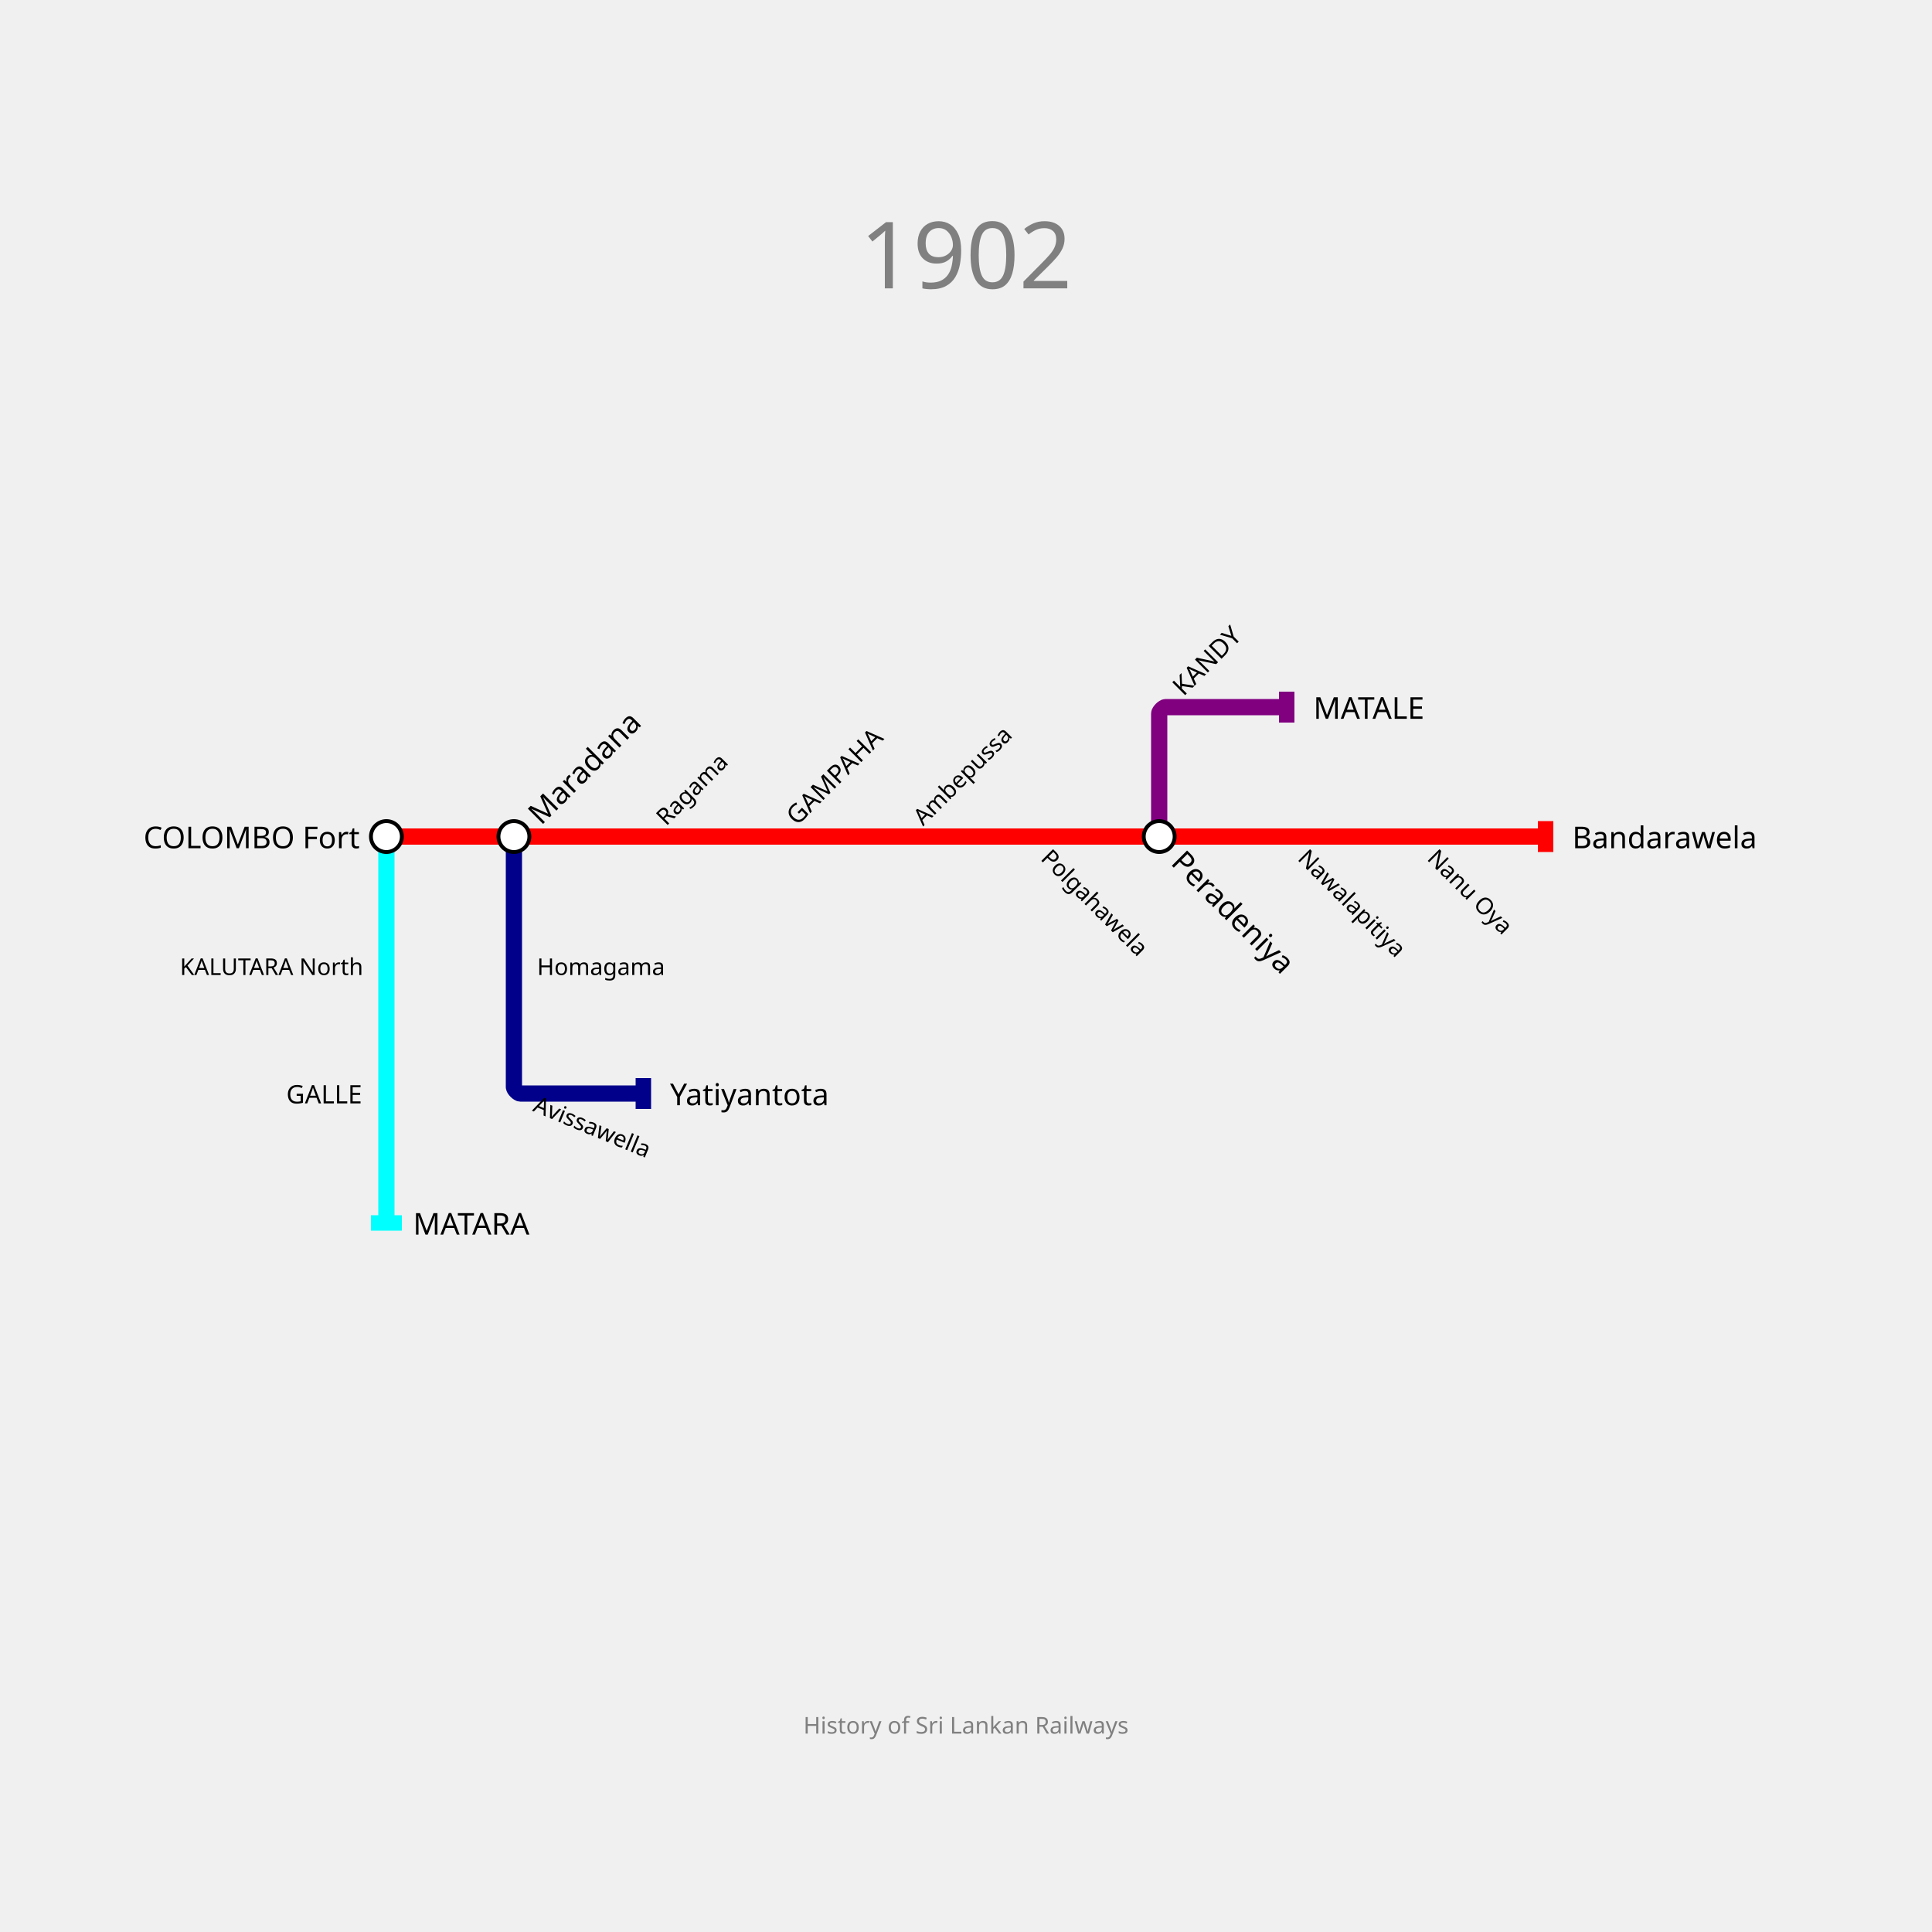
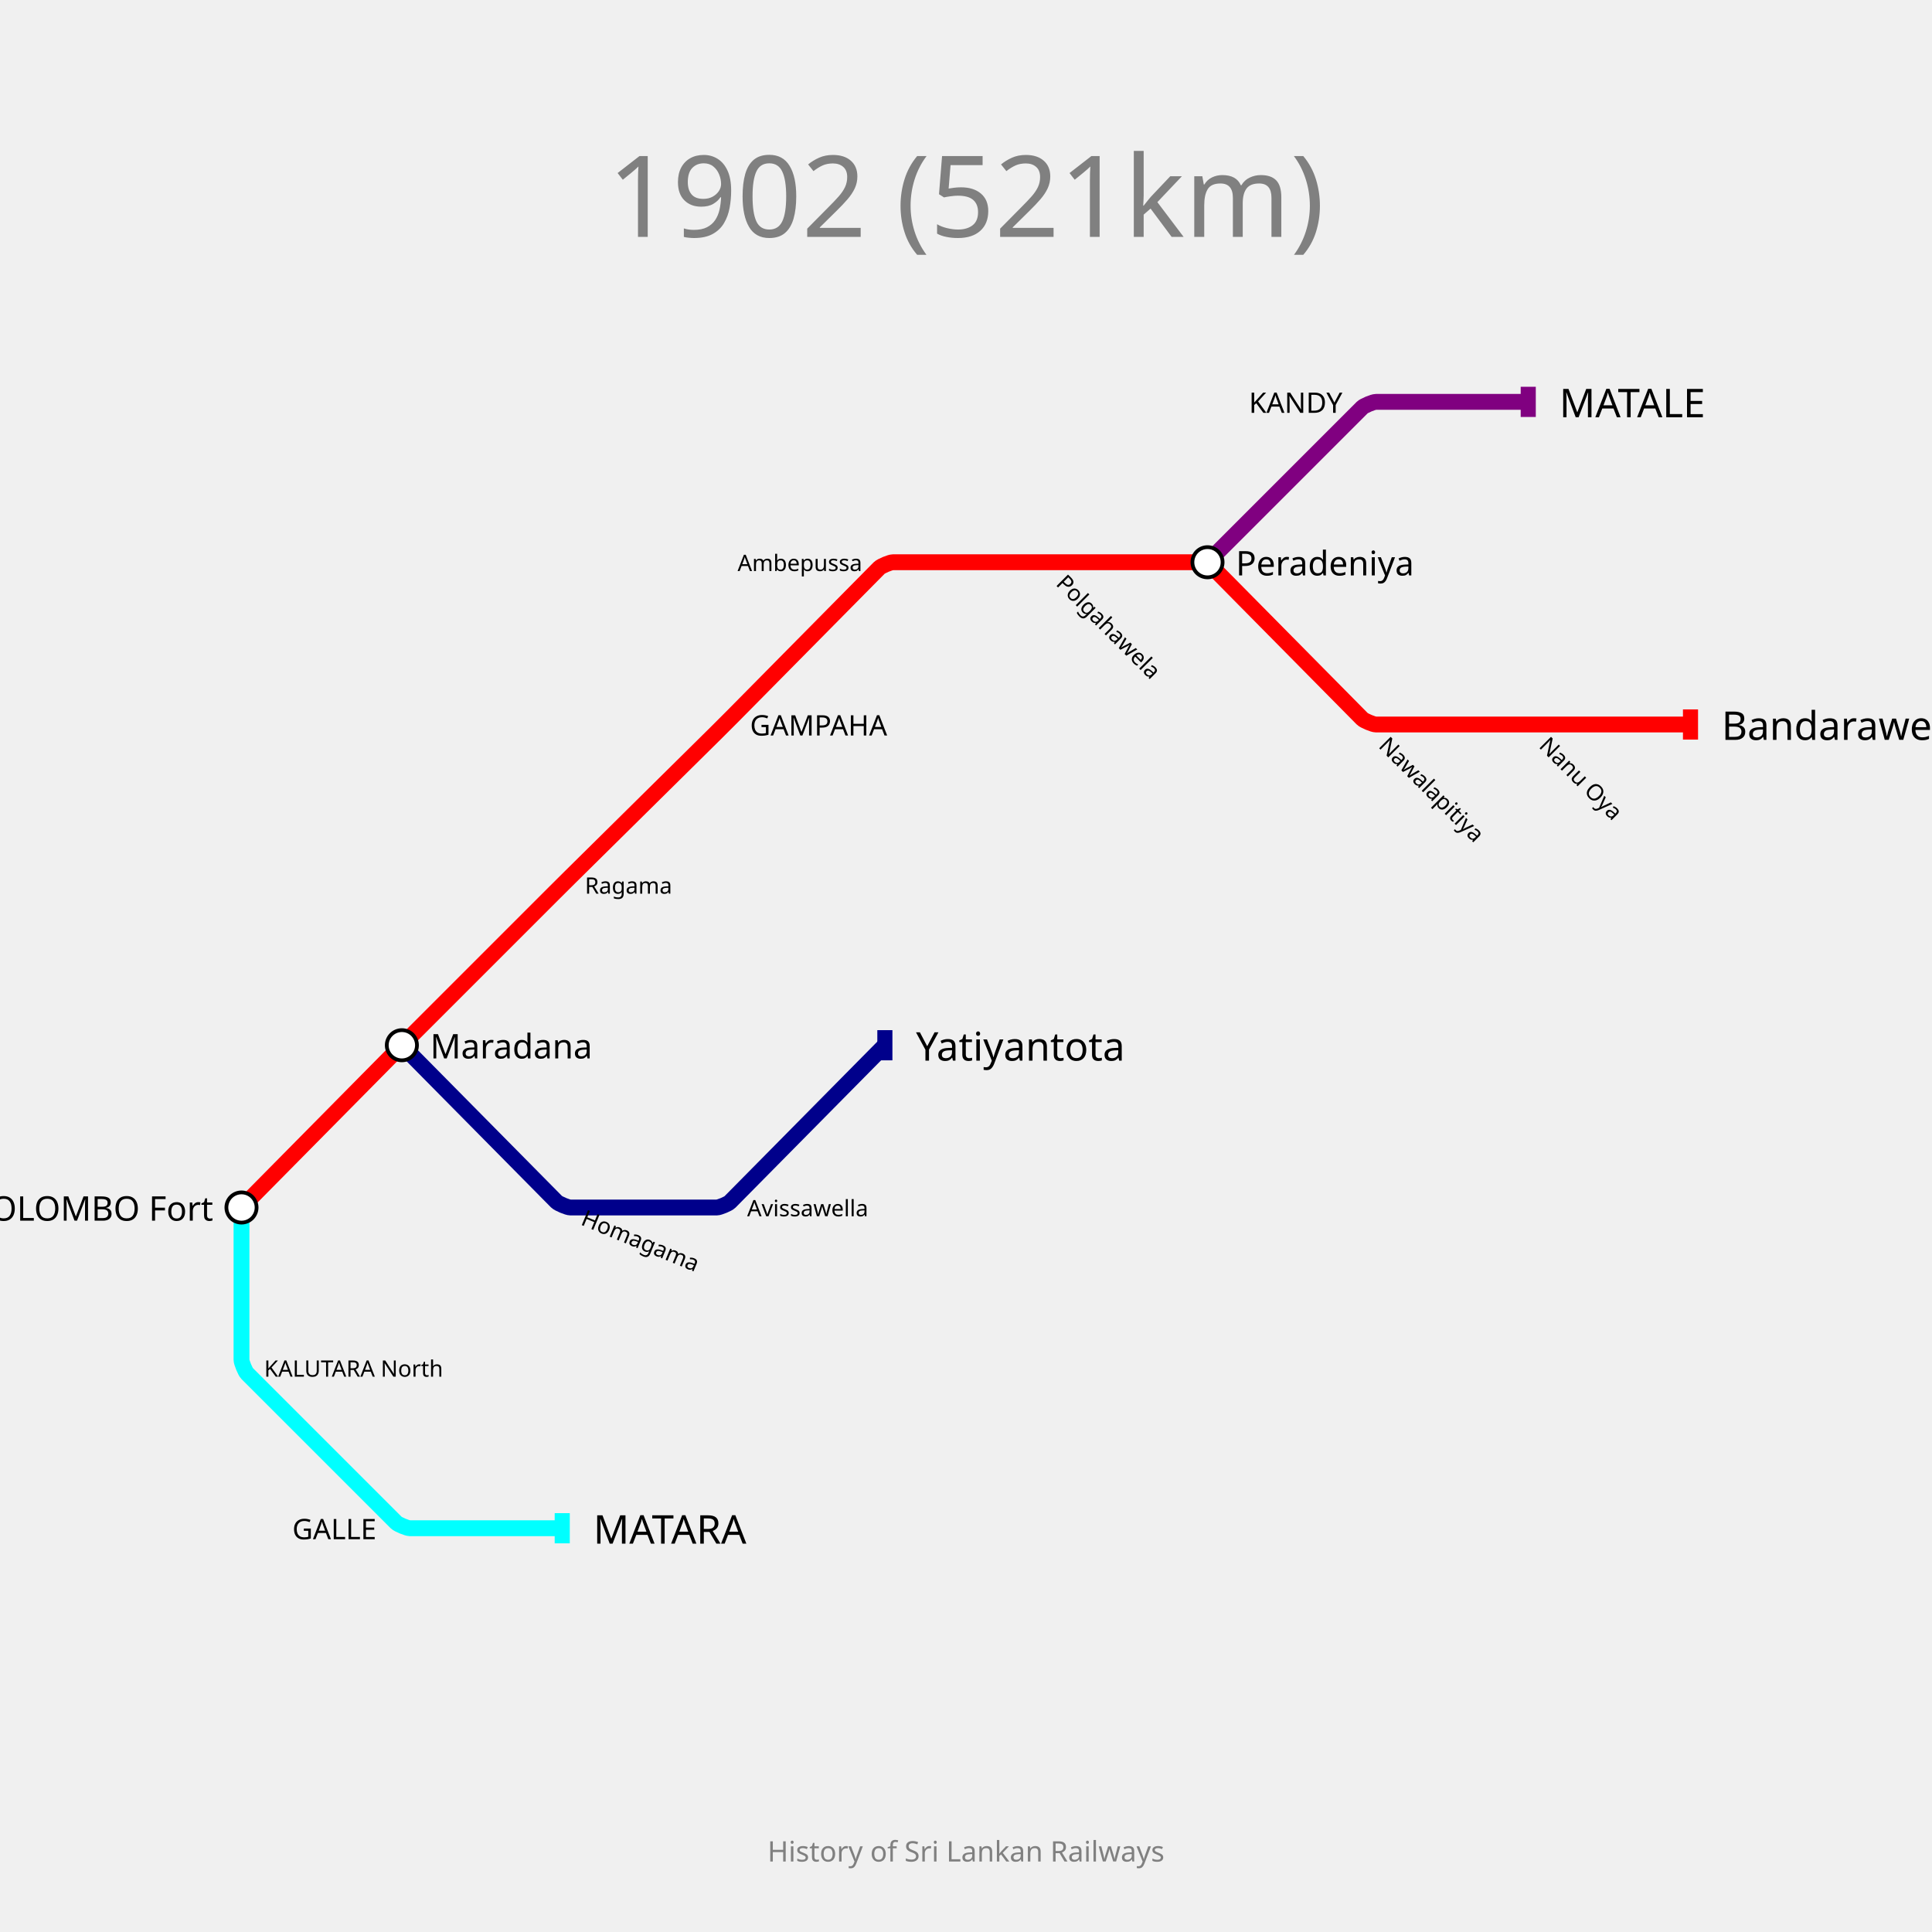
- <svg xmlns="http://www.w3.org/2000/svg" width="1000" height="1000" padding="200">
-   <text fill="gray" stroke="none" font-size="48" font-family="GIL_____" x="500.0" y="112.0" text-anchor="middle" dominant-baseline="hanging">1902</text>
-   <text fill="gray" stroke="none" font-size="12" font-family="GIL_____" x="500.0" y="888.0" text-anchor="middle" dominant-baseline="text-top">History of Sri Lankan Railways</text>
+ <svg xmlns="http://www.w3.org/2000/svg" width="1024" height="1024" padding="128">
+   <text fill="gray" stroke="none" font-size="60" font-family="GIL_____" x="512.0" y="79.0" text-anchor="middle" dominant-baseline="hanging">1902 (521km)</text>
+   <text fill="gray" stroke="none" font-size="15" font-family="GIL_____" x="512.0" y="975.0" text-anchor="middle" dominant-baseline="text-top">History of Sri Lankan Railways</text>
  <g>
-     <path fill="none" stroke-width="8.4" stroke-opacity="1" d="M 200.0,433.0 L 266.0,433.0 L 333.0,433.0 L 400.0,433.0 L 466.0,433.0 L 533.0,433.0 L 600.0,433.0 L 666.0,433.0 L 733.0,433.0 L 800.0,433.0" stroke="red" />
-     <rect stroke="none" fill-opacity="1" x="796" y="425" width="8" height="16" fill="red" />
+     <path fill="none" stroke-width="8.4" stroke-opacity="1" d="M 128.0,640.0 L 208.775,558.275 C 210.183,556.85 215.833,551.167 217.25,549.75 L 293.962,473.038 C 295.308,471.692 300.707,466.324 302.061,464.986 L 379.903,388.049 C 381.269,386.7 386.7,381.269 388.049,379.903 L 466.012,301.023 C 467.008,300.015 471.833,298.0 473.25,298.0 L 554.0,298.0 L 635.7,298.0 C 637.133,298.0 642.015,300.039 643.023,301.058 L 722.012,380.977 C 723.008,381.985 727.833,384.0 729.25,384.0 L 810.0,384.0 L 896.0,384.0" stroke="red" />
+     <rect stroke="none" fill-opacity="1" x="892" y="376" width="8" height="16" fill="red" />
  </g>
  <g>
-     <path fill="none" stroke-width="8.4" stroke-opacity="1" d="M 200.0,433.0 L 200.0,500.0 L 200.0,566.0 L 200.0,633.0" stroke="cyan" />
-     <rect stroke="none" fill-opacity="1" x="192" y="629" width="16" height="8" fill="cyan" />
+     <path fill="none" stroke-width="8.4" stroke-opacity="1" d="M 128.0,640.0 L 128.0,720.75 C 128.0,722.167 130.003,727.003 131.005,728.005 L 209.995,806.995 C 210.997,807.997 215.833,810.0 217.25,810.0 L 298.0,810.0" stroke="cyan" />
+     <rect stroke="none" fill-opacity="1" x="294" y="802" width="8" height="16" fill="cyan" />
  </g>
  <g>
-     <path fill="none" stroke-width="8.4" stroke-opacity="1" d="M 266.0,433.0 L 266.0,500.0 L 266.0,562.7 C 266.0,563.8 268.2,566.0 269.3,566.0 L 333.0,566.0" stroke="darkblue" />
-     <rect stroke="none" fill-opacity="1" x="329" y="558" width="8" height="16" fill="darkblue" />
+     <path fill="none" stroke-width="8.4" stroke-opacity="1" d="M 213.0,554.0 L 294.977,636.942 C 295.985,637.961 300.867,640.0 302.3,640.0 L 379.915,640.0 C 381.277,640.0 385.914,638.063 386.872,637.095 L 469.0,554.0" stroke="darkblue" />
+     <rect stroke="none" fill-opacity="1" x="465" y="546" width="8" height="16" fill="darkblue" />
  </g>
  <g>
-     <path fill="none" stroke-width="8.4" stroke-opacity="1" d="M 600.0,433.0 L 600.0,369.3 C 600.0,368.2 602.2,366.0 603.3,366.0 L 666.0,366.0" stroke="purple" />
-     <rect stroke="none" fill-opacity="1" x="662" y="358" width="8" height="16" fill="purple" />
+     <path fill="none" stroke-width="8.4" stroke-opacity="1" d="M 640.0,298.0 L 721.995,216.005 C 722.997,215.003 727.833,213.0 729.25,213.0 L 810.0,213.0" stroke="purple" />
+     <rect stroke="none" fill-opacity="1" x="806" y="205" width="8" height="16" fill="purple" />
  </g>
  <g>
-     <circle r="8" fill="white" stroke="black" stroke-width="2.0" cx="200" cy="433" />
-     <text fill="black" stroke="none" font-size="15.6" font-family="GIL_____" font-weight="100" text-anchor="end" dominant-baseline="central" x="186.2" y="433" transform="translate(200,433) rotate(0) translate(-200,-433)">COLOMBO Fort</text>
+     <text fill="black" stroke="none" font-size="21.0" font-family="GIL_____" font-weight="100" text-anchor="start" dominant-baseline="central" x="912.5" y="384" transform="translate(896,384) rotate(0) translate(-896,-384)">Bandarawela</text>
  </g>
  <g>
-     <circle r="8" fill="white" stroke="black" stroke-width="2.0" cx="266" cy="433" />
-     <text fill="black" stroke="none" font-size="15.6" font-family="GIL_____" font-weight="100" text-anchor="start" dominant-baseline="central" x="279.8" y="433" transform="translate(266,433) rotate(-45) translate(-266,-433)">Maradana</text>
+     <text fill="black" stroke="none" font-size="21.0" font-family="GIL_____" font-weight="100" text-anchor="start" dominant-baseline="central" x="314.5" y="810" transform="translate(298,810) rotate(0) translate(-298,-810)">MATARA</text>
  </g>
  <g>
-     <circle r="8" fill="white" stroke="black" stroke-width="2.0" cx="600" cy="433" />
-     <text fill="black" stroke="none" font-size="15.6" font-family="GIL_____" font-weight="100" text-anchor="start" dominant-baseline="central" x="613.8" y="433" transform="translate(600,433) rotate(-315) translate(-600,-433)">Peradeniya</text>
+     <text fill="black" stroke="none" font-size="21.0" font-family="GIL_____" font-weight="100" text-anchor="start" dominant-baseline="central" x="485.5" y="554" transform="translate(469,554) rotate(0) translate(-469,-554)">Yatiyantota</text>
  </g>
  <g>
-     <text fill="black" stroke="none" font-size="15.6" font-family="GIL_____" font-weight="100" text-anchor="start" dominant-baseline="central" x="813.8" y="433" transform="translate(800,433) rotate(0) translate(-800,-433)">Bandarawela</text>
+     <text fill="black" stroke="none" font-size="21.0" font-family="GIL_____" font-weight="100" text-anchor="start" dominant-baseline="central" x="826.5" y="213" transform="translate(810,213) rotate(0) translate(-810,-213)">MATALE</text>
  </g>
  <g>
-     <text fill="black" stroke="none" font-size="15.6" font-family="GIL_____" font-weight="100" text-anchor="start" dominant-baseline="central" x="213.8" y="633" transform="translate(200,633) rotate(0) translate(-200,-633)">MATARA</text>
+     <circle r="8" fill="white" stroke="black" stroke-width="2.0" cx="128" cy="640" />
+     <text fill="black" stroke="none" font-size="18.0" font-family="GIL_____" font-weight="100" text-anchor="end" dominant-baseline="central" x="113.0" y="640" transform="translate(128,640) rotate(0) translate(-128,-640)">COLOMBO Fort</text>
  </g>
  <g>
-     <text fill="black" stroke="none" font-size="15.6" font-family="GIL_____" font-weight="100" text-anchor="start" dominant-baseline="central" x="346.8" y="566" transform="translate(333,566) rotate(0) translate(-333,-566)">Yatiyantota</text>
+     <circle r="8" fill="white" stroke="black" stroke-width="2.0" cx="213" cy="554" />
+     <text fill="black" stroke="none" font-size="18.0" font-family="GIL_____" font-weight="100" text-anchor="start" dominant-baseline="central" x="228.0" y="554" transform="translate(213,554) rotate(0) translate(-213,-554)">Maradana</text>
  </g>
  <g>
-     <text fill="black" stroke="none" font-size="15.6" font-family="GIL_____" font-weight="100" text-anchor="start" dominant-baseline="central" x="679.8" y="366" transform="translate(666,366) rotate(0) translate(-666,-366)">MATALE</text>
+     <circle r="8" fill="white" stroke="black" stroke-width="2.0" cx="640" cy="298" />
+     <text fill="black" stroke="none" font-size="18.0" font-family="GIL_____" font-weight="100" text-anchor="start" dominant-baseline="central" x="655.0" y="298" transform="translate(640,298) rotate(0) translate(-640,-298)">Peradeniya</text>
  </g>
  <g>
-     <text fill="black" stroke="none" font-size="13.2" font-family="GIL_____" font-weight="100" text-anchor="start" dominant-baseline="central" x="412.6" y="433" transform="translate(400,433) rotate(-45) translate(-400,-433)">GAMPAHA</text>
+     <text fill="black" stroke="none" font-size="15.0" font-family="GIL_____" font-weight="100" text-anchor="start" dominant-baseline="central" x="397.5" y="384" transform="translate(384,384) rotate(0) translate(-384,-384)">GAMPAHA</text>
  </g>
  <g>
-     <text fill="black" stroke="none" font-size="13.2" font-family="GIL_____" font-weight="100" text-anchor="end" dominant-baseline="central" x="187.4" y="566" transform="translate(200,566) rotate(0) translate(-200,-566)">GALLE</text>
+     <text fill="black" stroke="none" font-size="15.0" font-family="GIL_____" font-weight="100" text-anchor="end" dominant-baseline="central" x="199.5" y="810" transform="translate(213,810) rotate(0) translate(-213,-810)">GALLE</text>
  </g>
  <g>
-     <text fill="black" stroke="none" font-size="13.2" font-family="GIL_____" font-weight="100" text-anchor="start" dominant-baseline="central" x="612.6" y="366" transform="translate(600,366) rotate(-45) translate(-600,-366)">KANDY</text>
+     <text fill="black" stroke="none" font-size="15.0" font-family="GIL_____" font-weight="100" text-anchor="end" dominant-baseline="central" x="711.5" y="213" transform="translate(725,213) rotate(0) translate(-725,-213)">KANDY</text>
  </g>
  <g>
-     <text fill="black" stroke="none" font-size="12" font-family="GIL_____" font-weight="100" text-anchor="start" dominant-baseline="central" x="345.0" y="433" transform="translate(333,433) rotate(-45) translate(-333,-433)">Ragama</text>
+     <text fill="black" stroke="none" font-size="12.0" font-family="GIL_____" font-weight="100" text-anchor="start" dominant-baseline="central" x="310.0" y="469" transform="translate(298,469) rotate(0) translate(-298,-469)">Ragama</text>
  </g>
  <g>
-     <text fill="black" stroke="none" font-size="12" font-family="GIL_____" font-weight="100" text-anchor="start" dominant-baseline="central" x="478.0" y="433" transform="translate(466,433) rotate(-45) translate(-466,-433)">Ambepussa</text>
+     <text fill="black" stroke="none" font-size="12.0" font-family="GIL_____" font-weight="100" text-anchor="end" dominant-baseline="central" x="457.0" y="298" transform="translate(469,298) rotate(0) translate(-469,-298)">Ambepussa</text>
  </g>
  <g>
-     <text fill="black" stroke="none" font-size="12" font-family="GIL_____" font-weight="100" text-anchor="start" dominant-baseline="central" x="545.0" y="433" transform="translate(533,433) rotate(-315) translate(-533,-433)">Polgahawela</text>
+     <text fill="black" stroke="none" font-size="12.0" font-family="GIL_____" font-weight="100" text-anchor="start" dominant-baseline="central" x="566.0" y="298" transform="translate(554,298) rotate(-315) translate(-554,-298)">Polgahawela</text>
  </g>
  <g>
-     <text fill="black" stroke="none" font-size="12" font-family="GIL_____" font-weight="100" text-anchor="start" dominant-baseline="central" x="678.0" y="433" transform="translate(666,433) rotate(-315) translate(-666,-433)">Nawalapitiya</text>
+     <text fill="black" stroke="none" font-size="12.0" font-family="GIL_____" font-weight="100" text-anchor="start" dominant-baseline="central" x="737.0" y="384" transform="translate(725,384) rotate(-315) translate(-725,-384)">Nawalapitiya</text>
  </g>
  <g>
-     <text fill="black" stroke="none" font-size="12" font-family="GIL_____" font-weight="100" text-anchor="start" dominant-baseline="central" x="745.0" y="433" transform="translate(733,433) rotate(-315) translate(-733,-433)">Nanu Oya</text>
+     <text fill="black" stroke="none" font-size="12.0" font-family="GIL_____" font-weight="100" text-anchor="start" dominant-baseline="central" x="822.0" y="384" transform="translate(810,384) rotate(-315) translate(-810,-384)">Nanu Oya</text>
  </g>
  <g>
-     <text fill="black" stroke="none" font-size="12" font-family="GIL_____" font-weight="100" text-anchor="end" dominant-baseline="central" x="188.0" y="500" transform="translate(200,500) rotate(0) translate(-200,-500)">KALUTARA North</text>
+     <text fill="black" stroke="none" font-size="12.0" font-family="GIL_____" font-weight="100" text-anchor="start" dominant-baseline="central" x="140.0" y="725" transform="translate(128,725) rotate(0) translate(-128,-725)">KALUTARA North</text>
  </g>
  <g>
-     <text fill="black" stroke="none" font-size="12" font-family="GIL_____" font-weight="100" text-anchor="start" dominant-baseline="central" x="278.0" y="500" transform="translate(266,500) rotate(0) translate(-266,-500)">Homagama</text>
+     <text fill="black" stroke="none" font-size="12.0" font-family="GIL_____" font-weight="100" text-anchor="start" dominant-baseline="central" x="310.0" y="640" transform="translate(298,640) rotate(-337.5) translate(-298,-640)">Homagama</text>
  </g>
  <g>
-     <text fill="black" stroke="none" font-size="12" font-family="GIL_____" font-weight="100" text-anchor="start" dominant-baseline="central" x="278.0" y="566" transform="translate(266,566) rotate(-337.5) translate(-266,-566)">Avissawella</text>
+     <text fill="black" stroke="none" font-size="12.0" font-family="GIL_____" font-weight="100" text-anchor="start" dominant-baseline="central" x="396.0" y="640" transform="translate(384,640) rotate(0) translate(-384,-640)">Avissawella</text>
  </g>
</svg>
